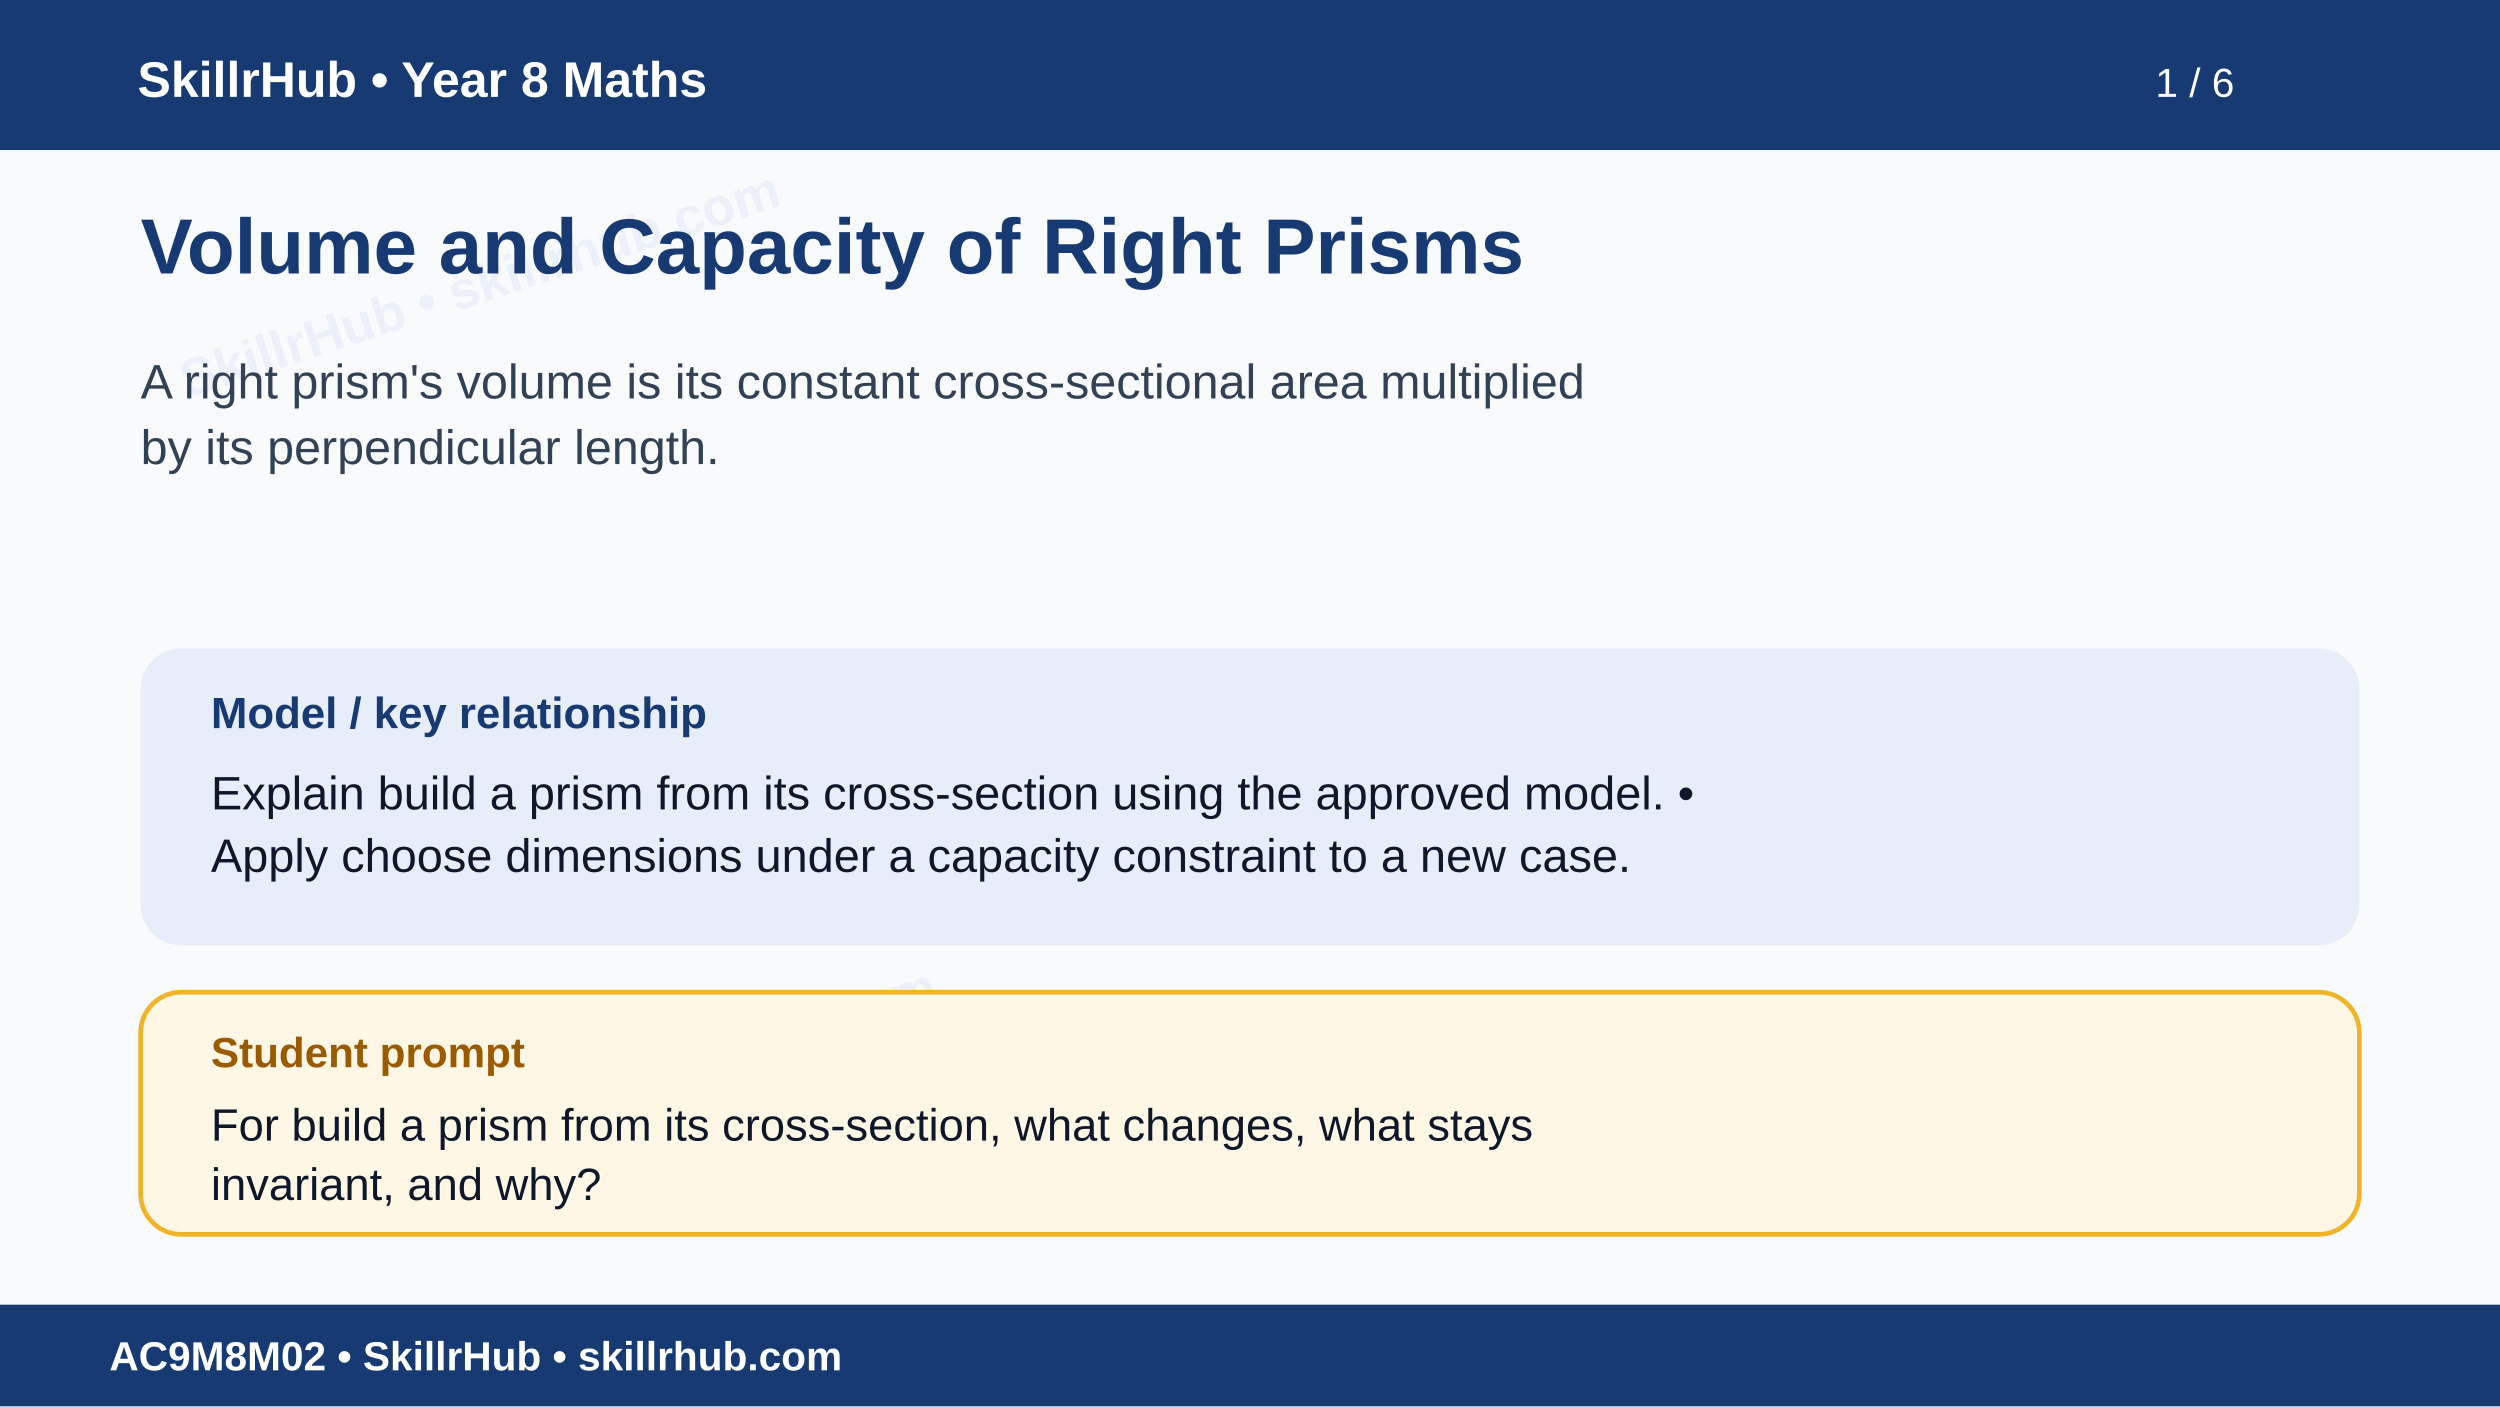
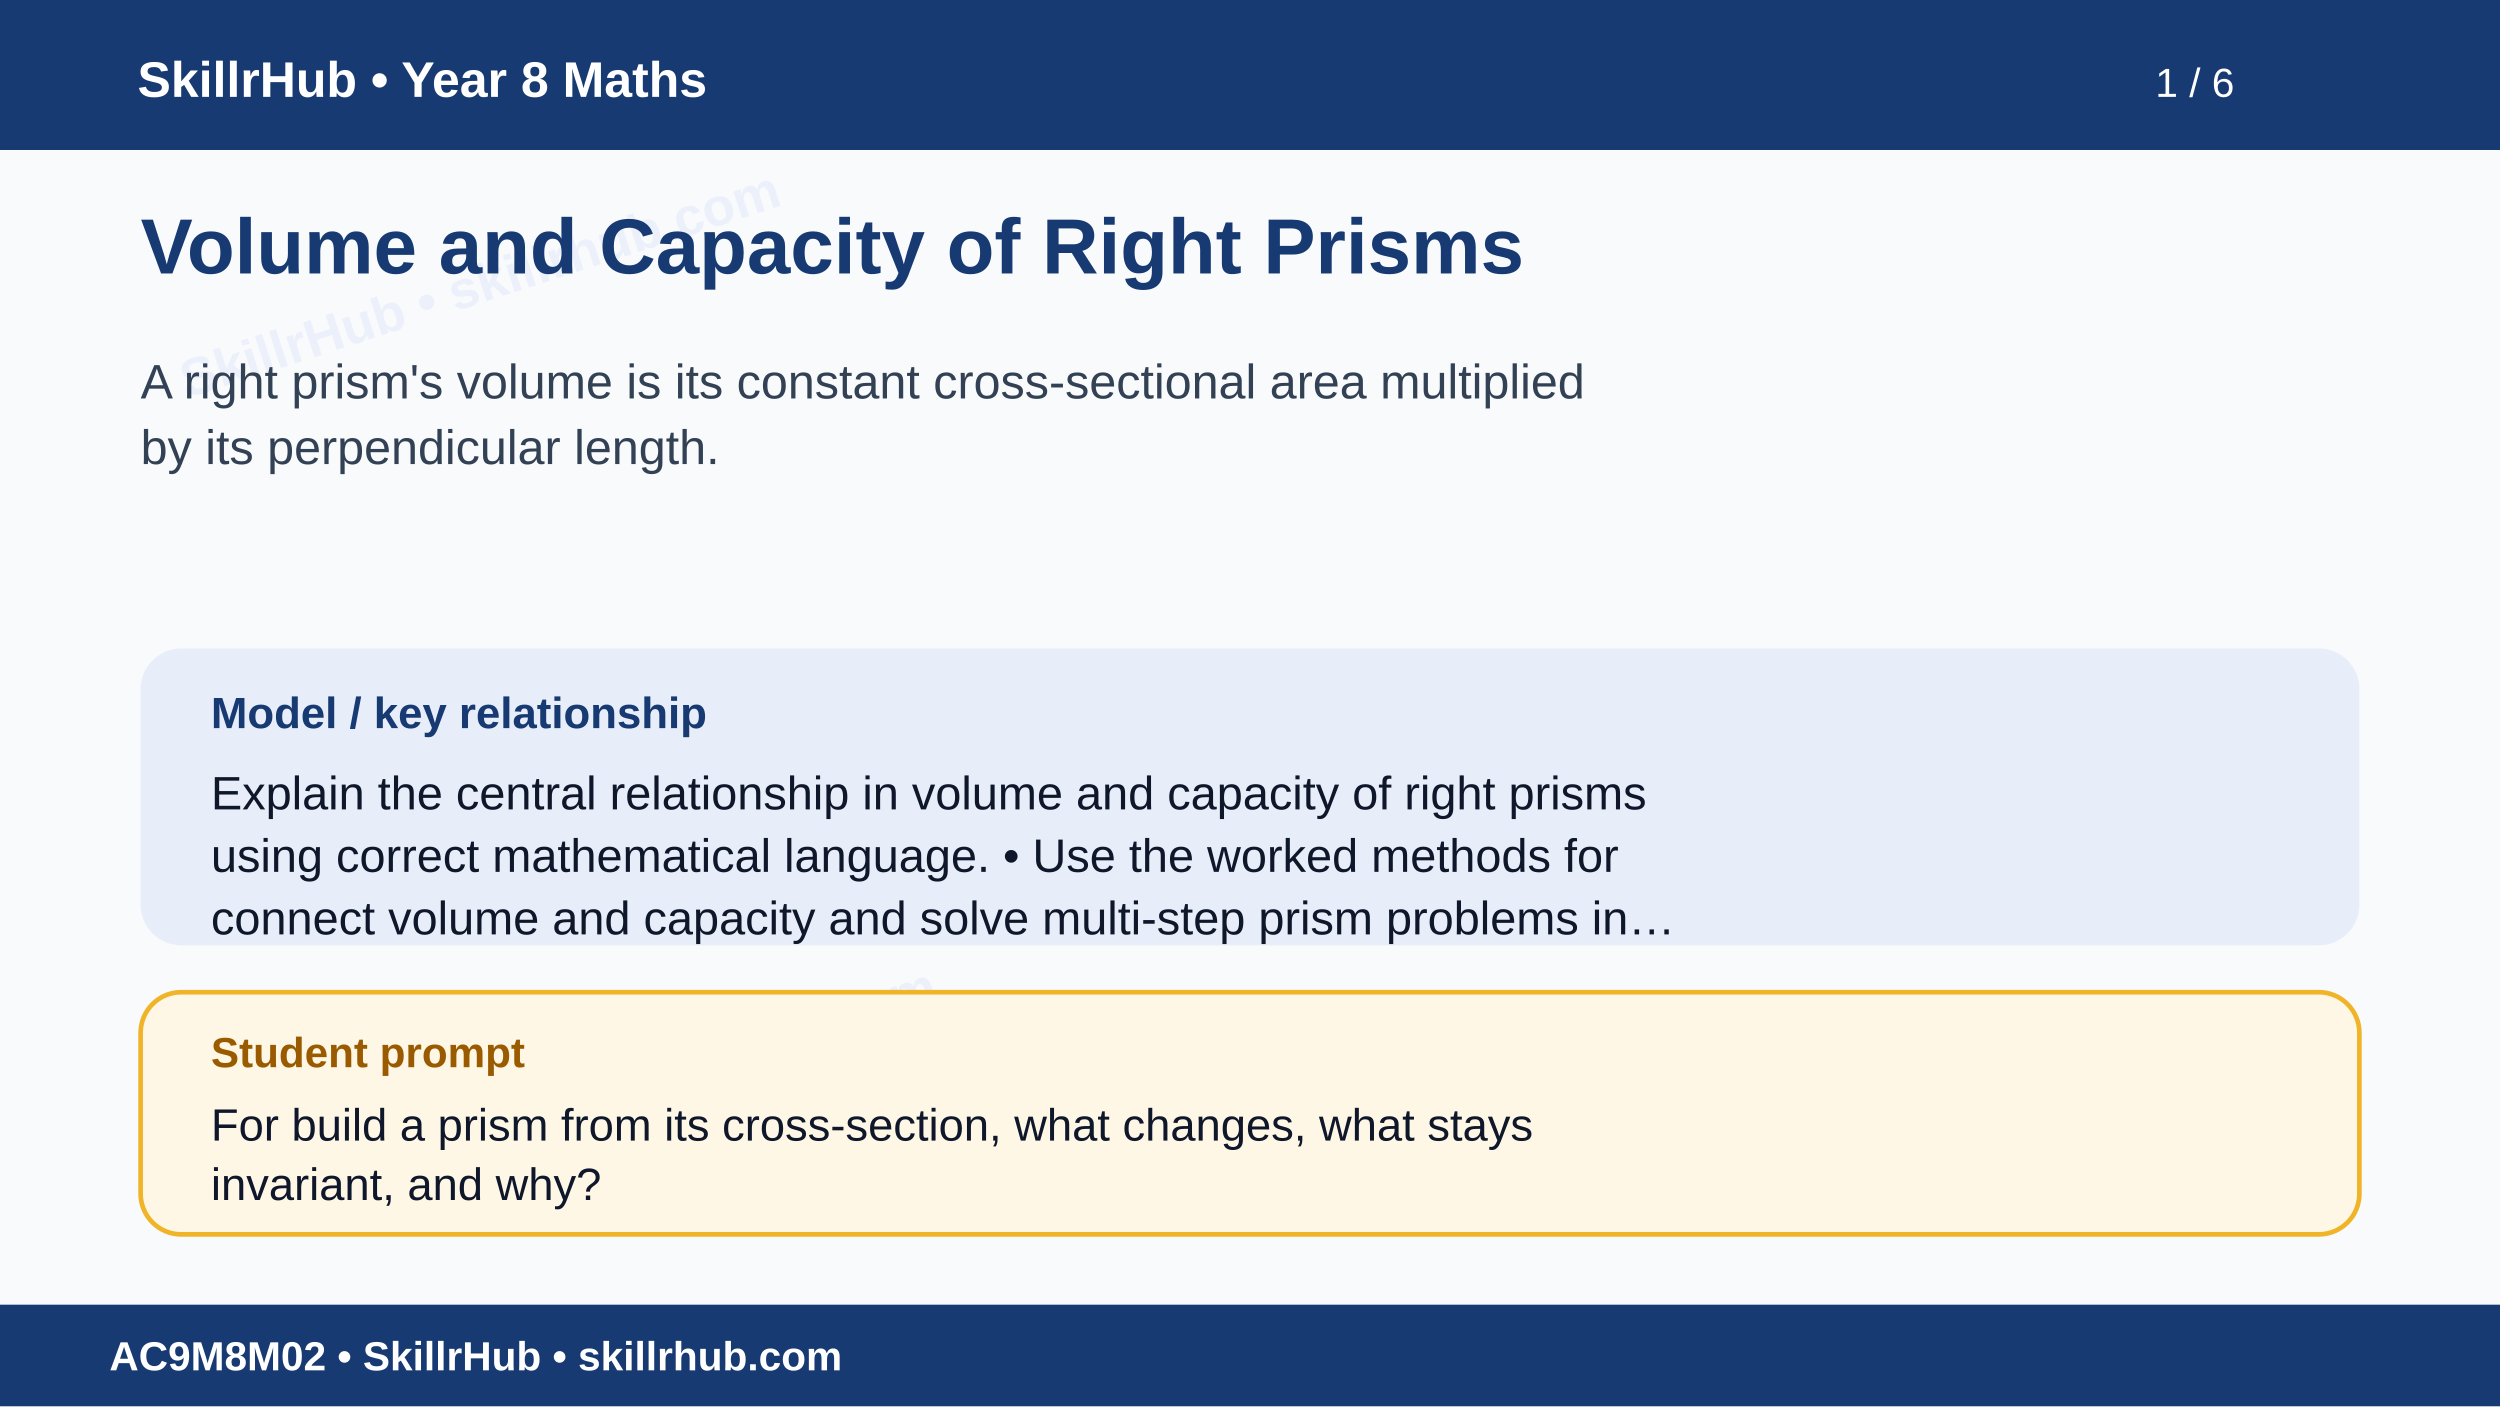
<svg xmlns="http://www.w3.org/2000/svg" width="1600" height="900" viewBox="0 0 1600 900" role="img" aria-labelledby="title desc">
  <rect width="1600" height="900" fill="#f8fafc" />
  <g opacity=".055" fill="#1d4ed8" font-family="Arial,Helvetica,sans-serif" font-size="34" font-weight="700">
    <text x="120" y="255" transform="rotate(-18 120 255)">SkillrHub • skillrhub.com</text>
    <text x="790" y="560" transform="rotate(-18 790 560)">SkillrHub • skillrhub.com</text>
    <text x="220" y="765" transform="rotate(-18 220 765)">SkillrHub • skillrhub.com</text>
  </g>
  <rect width="1600" height="96" fill="#173a72" />
  <text x="88" y="62" fill="#fff" font-family="Arial,Helvetica,sans-serif" font-size="32" font-weight="700">SkillrHub • Year 8 Maths</text>
  <text x="1430" y="62" text-anchor="end" fill="#fff" font-family="Arial,Helvetica,sans-serif" font-size="26">1 / 6</text>
  <text x="90" y="175" fill="#173a72" font-family="Arial,Helvetica,sans-serif" font-size="50" font-weight="700">Volume and Capacity of Right Prisms</text>
  <text x="90" y="255" fill="#334155" font-family="Arial,Helvetica,sans-serif" font-size="31" font-weight="400">A right prism's volume is its constant cross-sectional area multiplied</text>
  <text x="90" y="297" fill="#334155" font-family="Arial,Helvetica,sans-serif" font-size="31" font-weight="400">by its perpendicular length.</text>
  <rect x="90" y="415" width="1420" height="190" rx="26" fill="#e8eef9" />
  <text x="135" y="466" fill="#173a72" font-family="Arial,Helvetica,sans-serif" font-size="28" font-weight="700">Model / key relationship</text>
-   <text x="135" y="518" fill="#0f172a" font-family="Arial,Helvetica,sans-serif" font-size="30" font-weight="400">Explain build a prism from its cross-section using the approved model. •</text>
-   <text x="135" y="558" fill="#0f172a" font-family="Arial,Helvetica,sans-serif" font-size="30" font-weight="400">Apply choose dimensions under a capacity constraint to a new case.</text>
+   <text x="135" y="518" fill="#0f172a" font-family="Arial,Helvetica,sans-serif" font-size="30" font-weight="400">Explain the central relationship in volume and capacity of right prisms</text>
+   <text x="135" y="558" fill="#0f172a" font-family="Arial,Helvetica,sans-serif" font-size="30" font-weight="400">using correct mathematical language. • Use the worked methods for</text>
+   <text x="135" y="598" fill="#0f172a" font-family="Arial,Helvetica,sans-serif" font-size="30" font-weight="400">connect volume and capacity and solve multi-step prism problems in…</text>
  <rect x="90" y="635" width="1420" height="155" rx="26" fill="#fff7e6" stroke="#f0b429" stroke-width="3" />
  <text x="135" y="683" fill="#9a5b00" font-family="Arial,Helvetica,sans-serif" font-size="27" font-weight="700">Student prompt</text>
  <text x="135" y="730" fill="#0f172a" font-family="Arial,Helvetica,sans-serif" font-size="29" font-weight="400">For build a prism from its cross-section, what changes, what stays</text>
  <text x="135" y="768" fill="#0f172a" font-family="Arial,Helvetica,sans-serif" font-size="29" font-weight="400">invariant, and why?</text>
  <rect y="835" width="1600" height="65" fill="#173a72" />
  <text x="70" y="877" fill="#fff" font-family="Arial,Helvetica,sans-serif" font-size="26" font-weight="700">AC9M8M02 • SkillrHub • skillrhub.com</text>
</svg>
